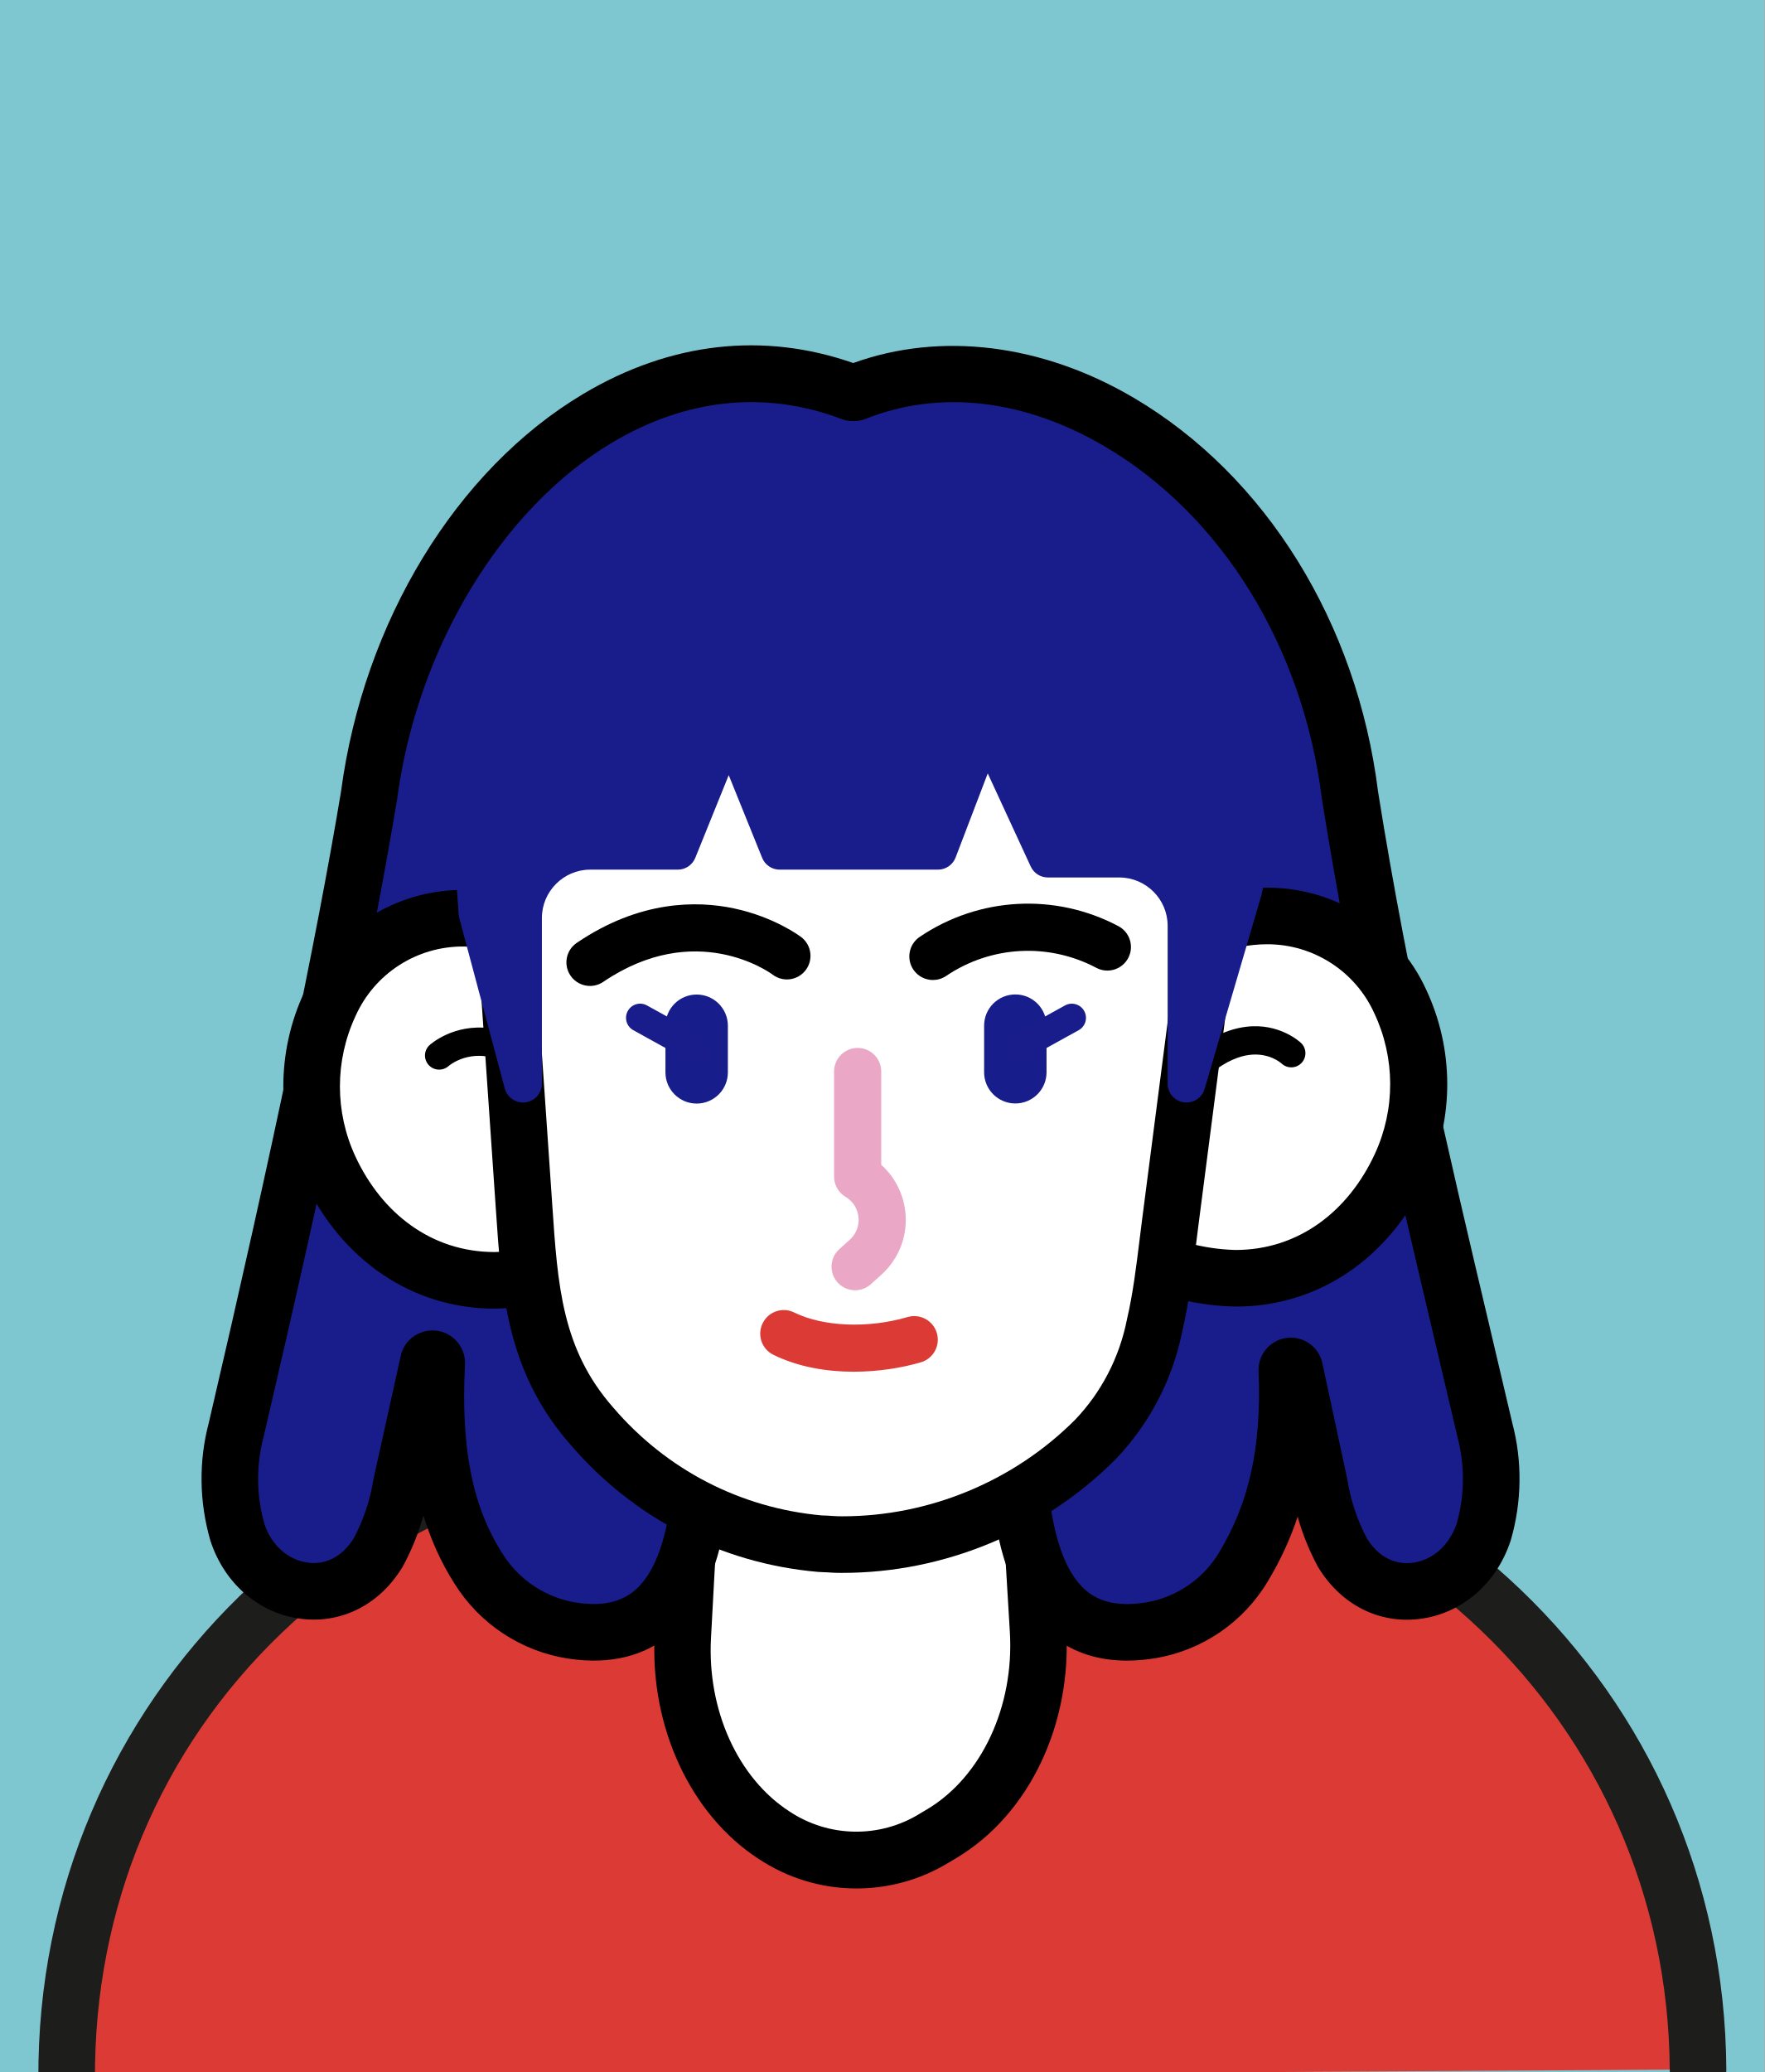
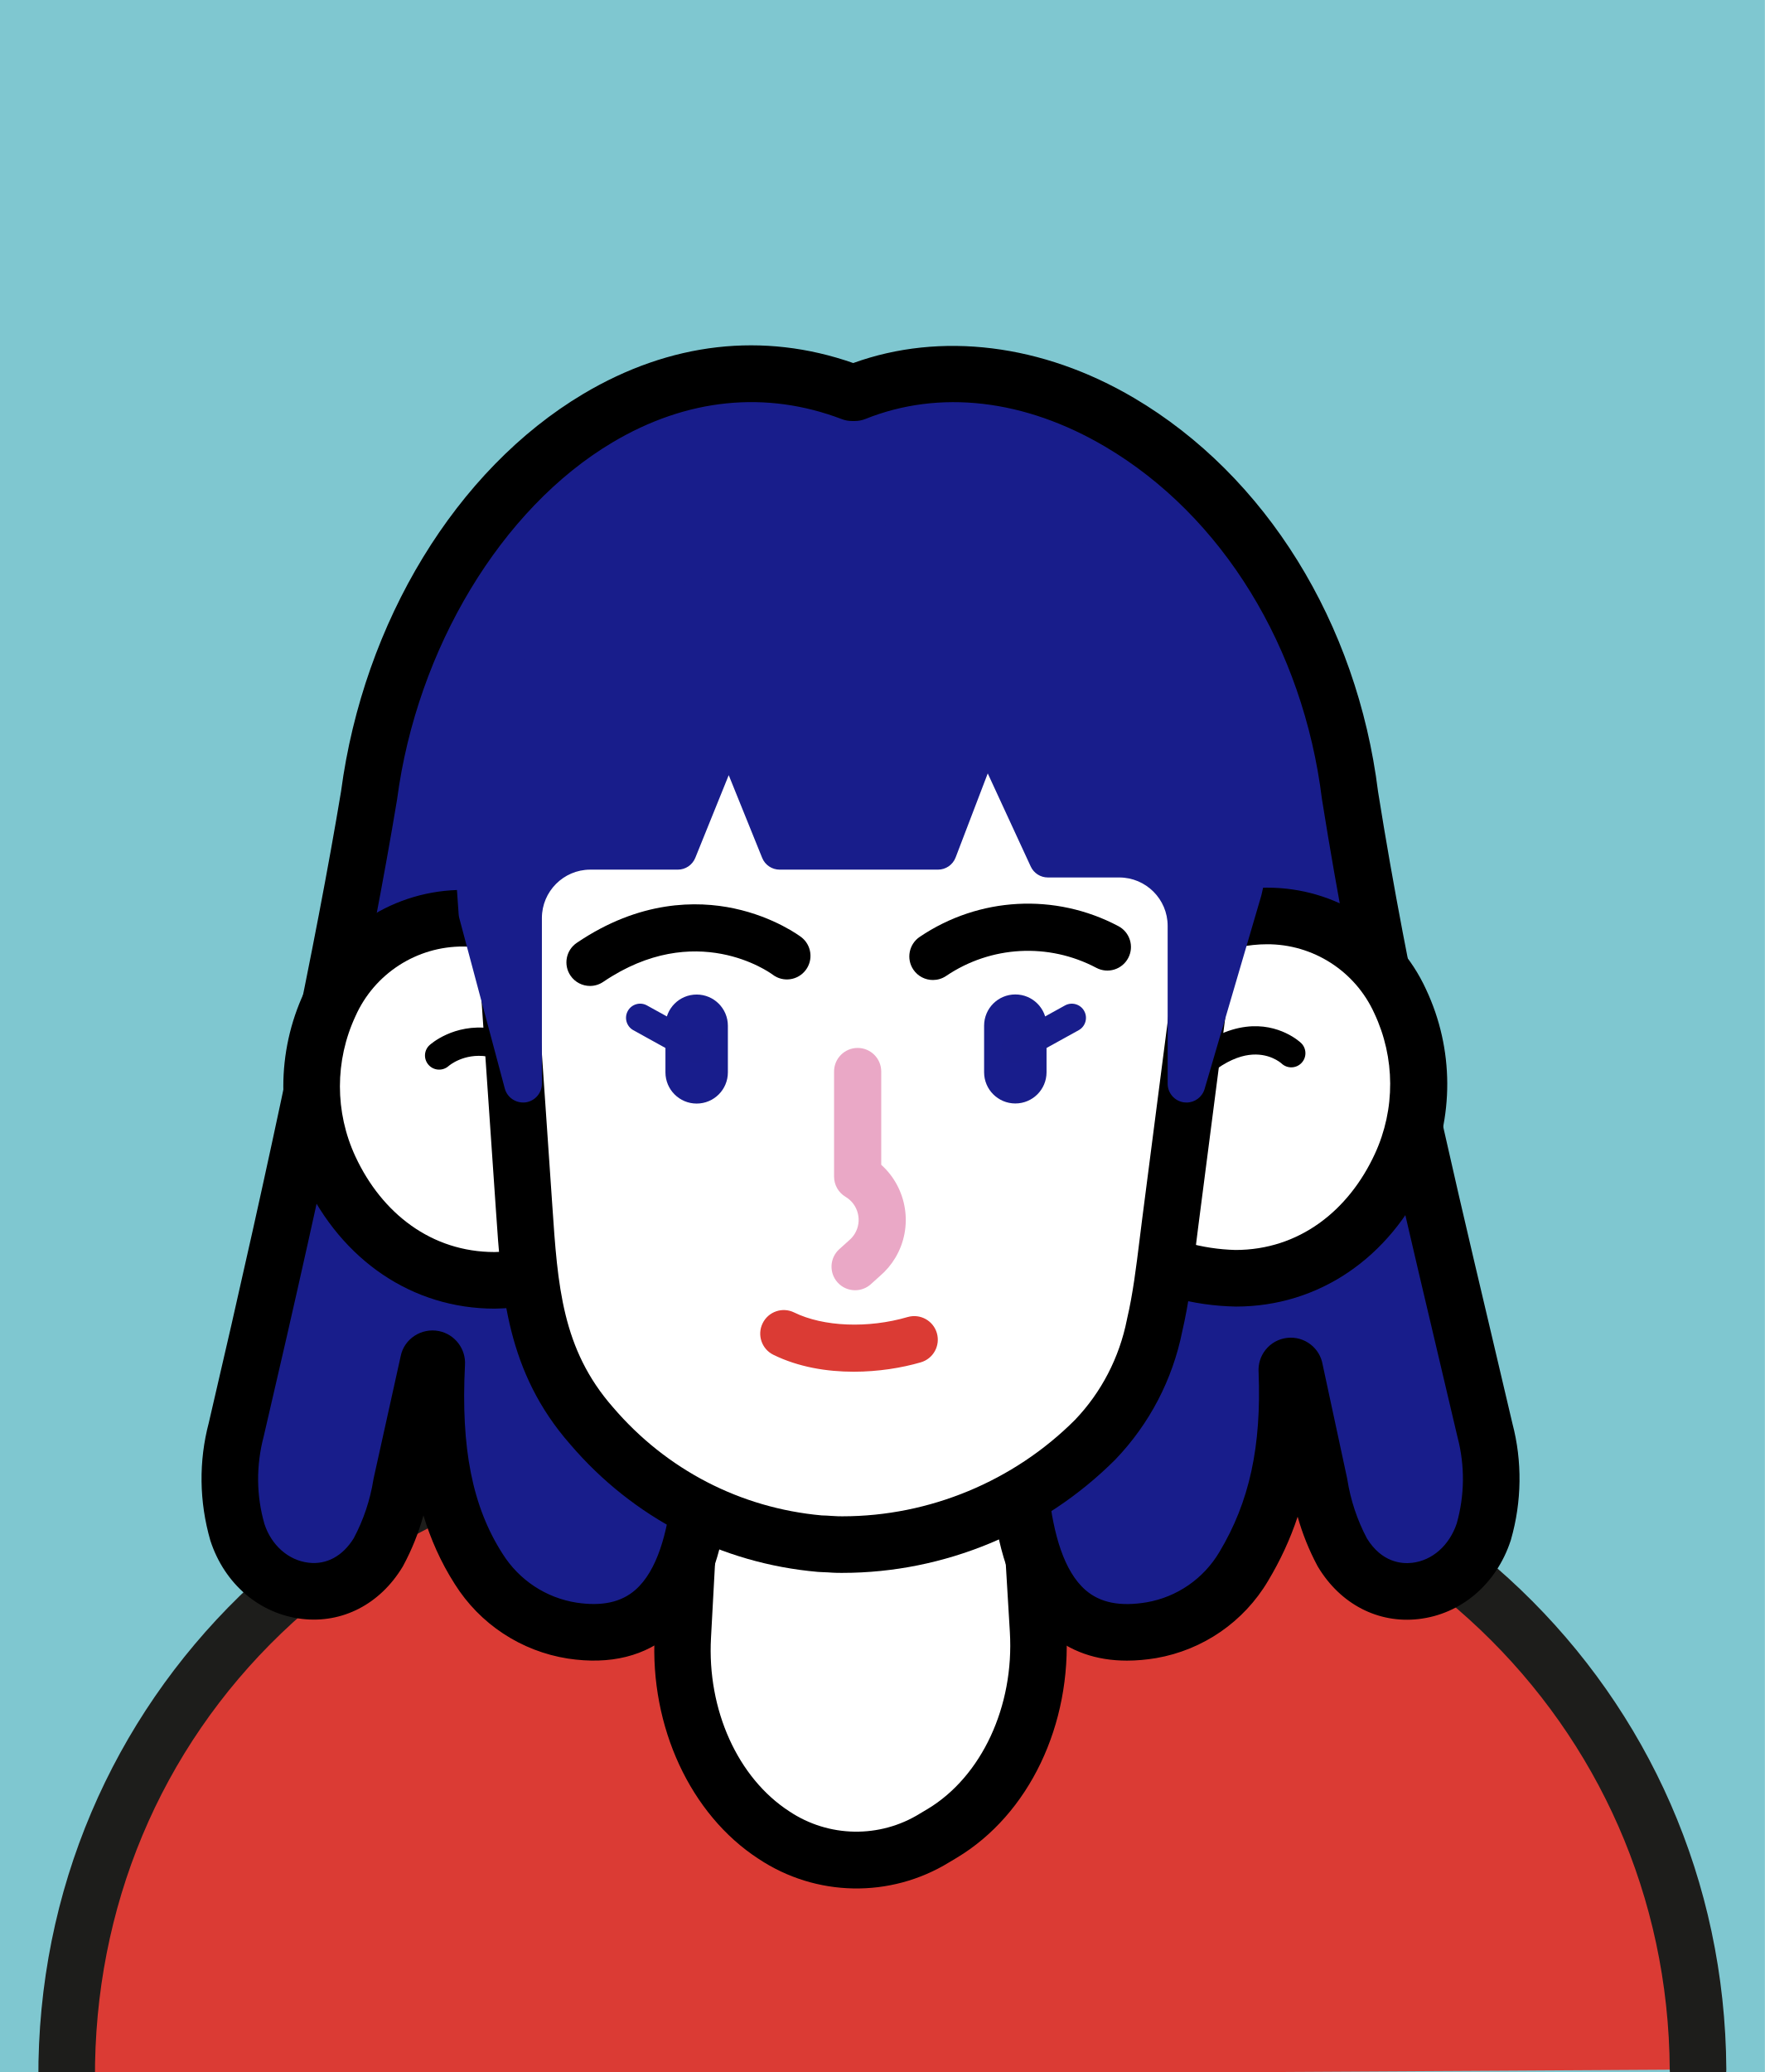
- <svg xmlns="http://www.w3.org/2000/svg" xmlns:xlink="http://www.w3.org/1999/xlink" width="92px" height="108px" viewBox="0 0 92 108" version="1.1" style="background: #DB3B34;">
+ <svg xmlns="http://www.w3.org/2000/svg" xmlns:xlink="http://www.w3.org/1999/xlink" width="92px" height="108px" viewBox="0 0 92 108" version="1.1" style="background: #7fc7cf;">
  <defs>
    <rect id="path-1" x="0" y="0" width="92" height="108" />
  </defs>
  <g id="GTX/Avatar/Character/5" stroke="none" stroke-width="1" fill="none" fill-rule="evenodd">
-     <rect fill="#DB3B34" x="0" y="0" width="92" height="108" />
+     <rect fill="#7fc7cf" x="0" y="0" width="92" height="108" />
    <mask id="mask-2" fill="white">
      <use xlink:href="#path-1" />
    </mask>
    <use id="Rectangle" fill="#7FC7D0" xlink:href="#path-1" />
    <g id="Group-57" mask="url(#mask-2)">
      <g transform="translate(2, 18)">
        <path d="M1.475,90.376 C1.363,70.906 17.052,56.372 36.522,56.254 L51.061,56.165 C70.531,56.052 86.407,70.424 86.525,89.869" id="Fill-1" fill="#DB3B34" />
        <path d="M1.476,91.851 C0.665,91.851 0.006,91.196 0,90.385 C-0.114,70.544 15.924,54.904 36.513,54.779 L51.051,54.691 C51.131,54.69 51.21,54.69 51.289,54.69 C71.775,54.69 87.88,70.096 88,89.86 C88.005,90.675 87.349,91.34 86.534,91.345 L86.525,91.345 C85.715,91.345 85.055,90.69 85.05,89.878 C84.94,71.762 70.128,57.64 51.288,57.64 C51.215,57.64 51.143,57.64 51.069,57.641 L36.531,57.729 C27.406,57.784 18.935,61.12 12.676,67.122 C6.353,73.186 2.899,81.442 2.951,90.367 C2.956,91.182 2.299,91.846 1.484,91.851 L1.476,91.851 Z" id="Fill-3" fill="#1D1D1B" />
        <path d="M42.668,78.94 C41.131,78.93 39.63,78.476 38.346,77.632 C35.229,75.611 33.361,71.545 33.597,67.272 L34.255,55.157 C34.378,52.891 36.025,51.111 38.007,51.106 L47.639,51.106 C49.655,51.106 51.272,52.837 51.41,55.133 L52.118,67.007 C52.383,71.432 50.426,75.596 47.132,77.573 L46.729,77.814 C45.502,78.549 44.099,78.938 42.668,78.94" id="Fill-5" fill="#FFFFFF" />
        <path d="M47.644,49.651 L47.644,49.651 L38.012,49.651 C35.249,49.651 32.957,52.05 32.79,55.094 L32.131,67.208 C31.871,72.002 34,76.584 37.54,78.885 C40.534,80.88 44.414,80.953 47.481,79.072 L47.884,78.831 C51.646,76.575 53.883,71.899 53.588,66.913 L52.875,55.039 C52.693,52.006 50.417,49.631 47.644,49.631 L47.644,49.651 Z M47.648,52.556 C48.848,52.556 49.846,53.707 49.935,55.197 L50.648,67.071 C50.879,70.945 49.173,74.593 46.37,76.285 L45.967,76.525 C43.869,77.829 41.201,77.785 39.147,76.412 C36.463,74.672 34.86,71.122 35.067,67.371 L35.725,55.256 C35.809,53.781 36.807,52.601 38.007,52.601 L47.644,52.601 L47.648,52.556 Z" id="Fill-7" fill="#000000" />
        <path d="M17.239,23.469 C15.596,33.367 12.592,46.77 10.311,56.539 C9.851,58.28 9.871,60.113 10.37,61.844 C11.486,65.286 15.744,66.171 17.72,62.916 C18.32,61.802 18.727,60.595 18.925,59.346 C19.417,57.144 19.864,55.094 20.331,52.999 C20.355,52.879 20.472,52.802 20.592,52.826 C20.701,52.848 20.776,52.947 20.769,53.058 C20.582,56.775 20.906,60.581 22.957,63.781 C24.039,65.505 25.814,66.675 27.824,66.992 C36.045,68.236 34.555,56.126 34.634,51.367 C34.693,47.502 34.755,43.639 34.821,39.778 L42.86,33.032 L50.884,39.778 L51.075,51.367 C51.154,56.151 49.645,68.374 58.023,66.972 C60.038,66.622 61.798,65.408 62.841,63.649 C64.808,60.369 65.231,56.957 65.088,53.432 C65.074,53.318 65.156,53.214 65.27,53.201 C65.384,53.187 65.487,53.268 65.501,53.382 L66.784,59.346 C66.982,60.594 67.385,61.801 67.979,62.916 C69.946,66.171 74.218,65.306 75.354,61.844 C75.851,60.113 75.871,58.281 75.413,56.539 C72.734,45.078 70.29,35.432 68.382,23.469 C66.455,7.908 52.968,-1.704 42.565,2.47 L42.417,2.47 C30.691,-2.009 19.092,9.432 17.239,23.469" id="Fill-9" fill="#181D8B" />
        <path d="M42.859,31.557 C43.197,31.557 43.534,31.673 43.809,31.903 L51.833,38.649 C52.16,38.924 52.352,39.327 52.359,39.754 L52.55,51.342 C52.561,51.989 52.544,52.764 52.526,53.583 C52.448,57.073 52.32,62.913 54.597,64.884 C55.356,65.542 56.396,65.75 57.779,65.518 C59.363,65.243 60.748,64.287 61.572,62.896 C63.139,60.285 63.768,57.394 63.615,53.522 C63.587,53.104 63.712,52.697 63.973,52.365 C64.251,52.012 64.65,51.789 65.097,51.736 C65.542,51.683 65.984,51.808 66.336,52.085 C66.663,52.342 66.879,52.704 66.951,53.11 L68.226,59.036 C68.232,59.063 68.237,59.089 68.241,59.116 C68.411,60.191 68.754,61.224 69.262,62.186 C70.035,63.439 71.069,63.523 71.615,63.46 C72.668,63.341 73.559,62.556 73.944,61.41 C74.36,59.943 74.375,58.388 73.987,56.914 C73.573,55.147 73.174,53.459 72.782,51.799 C70.608,42.601 68.554,33.912 66.926,23.702 C66.923,23.684 66.921,23.667 66.918,23.651 C65.939,15.746 61.716,8.879 55.62,5.283 C51.416,2.803 46.975,2.291 43.114,3.839 C42.939,3.909 42.753,3.945 42.565,3.945 L42.417,3.945 C42.237,3.945 42.059,3.912 41.891,3.848 C37.933,2.337 33.791,2.758 29.913,5.07 C24.139,8.509 19.738,15.808 18.702,23.663 C18.699,23.679 18.697,23.695 18.694,23.711 C17.393,31.551 15.056,42.708 11.747,56.874 C11.345,58.399 11.362,59.962 11.787,61.436 C12.146,62.54 13.033,63.331 14.087,63.454 C15.024,63.565 15.863,63.112 16.44,62.182 C16.952,61.222 17.297,60.191 17.468,59.115 C17.473,59.085 17.479,59.055 17.486,59.025 C17.743,57.869 17.99,56.754 18.233,55.653 C18.452,54.658 18.67,53.673 18.891,52.678 C19.073,51.788 19.968,51.196 20.887,51.381 C21.717,51.55 22.299,52.315 22.241,53.16 C22.023,57.492 22.627,60.531 24.199,62.985 C25.062,64.36 26.464,65.285 28.054,65.535 C29.38,65.736 30.389,65.518 31.129,64.867 C33.387,62.881 33.259,57.06 33.184,53.583 C33.166,52.763 33.148,51.989 33.159,51.342 C33.218,47.479 33.28,43.615 33.346,39.753 C33.353,39.326 33.546,38.923 33.873,38.648 L41.911,31.902 C42.185,31.673 42.523,31.557 42.859,31.557 L42.859,31.557 Z M56.751,68.558 C55.144,68.558 53.776,68.075 52.667,67.115 C49.34,64.235 49.476,58.041 49.577,53.518 C49.595,52.693 49.611,51.981 49.6,51.391 L49.42,40.475 L42.858,34.959 L36.284,40.476 C36.223,44.112 36.164,47.75 36.109,51.389 C36.099,51.981 36.115,52.693 36.133,53.518 C36.232,58.021 36.366,64.189 33.077,67.082 C31.663,68.326 29.824,68.787 27.603,68.45 C25.163,68.066 23.017,66.65 21.708,64.565 C20.972,63.416 20.446,62.205 20.075,60.989 C19.823,61.899 19.47,62.778 19.019,63.615 C19.007,63.637 18.995,63.66 18.981,63.681 C17.805,65.619 15.848,66.627 13.746,66.384 C11.532,66.126 9.701,64.561 8.967,62.3 C8.38,60.267 8.357,58.161 8.885,56.162 C12.165,42.114 14.488,31.027 15.78,23.252 C16.954,14.412 21.789,6.476 28.403,2.535 C32.936,-0.165 37.794,-0.718 42.482,0.923 C47.04,-0.726 52.345,-0.074 57.119,2.742 C63.991,6.797 68.746,14.466 69.843,23.262 C71.454,33.354 73.493,41.985 75.653,51.121 C76.045,52.783 76.445,54.473 76.849,56.203 C77.365,58.161 77.341,60.266 76.772,62.251 C76.767,62.269 76.762,62.286 76.756,62.304 C76.011,64.573 74.169,66.139 71.949,66.392 C69.844,66.63 67.888,65.617 66.717,63.679 C66.703,63.656 66.689,63.633 66.677,63.609 C66.243,62.794 65.9,61.939 65.651,61.056 C65.263,62.227 64.751,63.333 64.106,64.407 C62.845,66.535 60.718,68.002 58.275,68.426 C57.746,68.514 57.238,68.558 56.751,68.558 L56.751,68.558 Z" id="Fill-11" fill="#000000" />
        <path d="M23.798,48.736 C20.115,48.736 16.914,46.558 15.203,42.91 C13.942,40.196 13.942,37.064 15.203,34.35 C16.439,31.612 19.166,29.855 22.17,29.861 C24.628,29.861 27.161,30.918 29.688,33.008 C30.026,33.282 30.226,33.693 30.233,34.129 L30.233,45.855 C30.235,46.395 29.94,46.893 29.466,47.153 C27.74,48.148 25.79,48.692 23.798,48.736" id="Fill-13" fill="#FFFFFF" />
        <path d="M22.16,28.386 L22.16,28.386 C18.58,28.374 15.328,30.467 13.856,33.73 C12.408,36.836 12.408,40.424 13.856,43.529 C15.823,47.714 19.52,50.211 23.788,50.211 C26.033,50.172 28.232,49.565 30.179,48.446 C31.126,47.926 31.712,46.93 31.709,45.85 L31.709,34.129 C31.706,33.251 31.313,32.421 30.637,31.862 C27.834,29.546 24.992,28.376 22.18,28.376 L22.16,28.386 Z M22.16,31.336 C24.068,31.336 26.3,32.162 28.758,34.129 L28.758,45.855 C27.247,46.737 25.537,47.22 23.788,47.261 C20.498,47.261 17.912,45.25 16.531,42.285 C15.451,39.966 15.451,37.289 16.531,34.969 C17.519,32.748 19.728,31.321 22.16,31.336 L22.16,31.336 Z" id="Fill-15" fill="#000000" />
        <path d="M20.892,37.02 C20.892,37.02 24.333,33.863 28.68,40.742" id="Fill-17" fill="#FFFFFF" />
        <path d="M28.68,41.479 C28.436,41.479 28.197,41.358 28.056,41.136 C26.511,38.689 24.897,37.282 23.388,37.065 C22.177,36.886 21.417,37.54 21.384,37.568 C21.081,37.835 20.616,37.81 20.346,37.509 C20.076,37.209 20.095,36.749 20.394,36.476 C20.444,36.43 21.653,35.345 23.551,35.597 C25.544,35.863 27.48,37.461 29.304,40.348 C29.521,40.692 29.418,41.147 29.074,41.366 C28.952,41.442 28.815,41.479 28.68,41.479" id="Fill-19" fill="#000000" />
        <path d="M62.408,48.628 C60.433,48.585 58.5,48.049 56.784,47.069 C56.307,46.813 56.009,46.317 56.007,45.776 L55.977,34.065 C55.977,33.626 56.171,33.21 56.508,32.929 C59.041,30.815 61.578,29.743 64.051,29.743 C67.039,29.738 69.755,31.48 70.998,34.197 C72.272,36.904 72.285,40.036 71.032,42.753 C69.341,46.43 66.116,48.628 62.423,48.628 L62.408,48.628 Z" id="Fill-21" fill="#FFFFFF" />
        <path d="M64.06,28.268 C61.233,28.268 58.377,29.453 55.569,31.798 C54.897,32.361 54.51,33.193 54.512,34.07 L54.542,45.781 C54.545,46.862 55.14,47.854 56.09,48.367 C58.027,49.467 60.207,50.063 62.433,50.103 C66.725,50.103 70.442,47.586 72.384,43.372 C73.82,40.259 73.805,36.67 72.345,33.568 C70.859,30.332 67.622,28.261 64.06,28.268 Z M64.036,31.218 C66.455,31.204 68.656,32.617 69.651,34.822 C70.74,37.137 70.751,39.814 69.68,42.138 C68.304,45.122 65.713,47.153 62.408,47.153 C60.68,47.107 58.991,46.633 57.492,45.771 L57.462,34.065 C59.921,32.029 62.148,31.218 64.06,31.218 L64.036,31.218 Z" id="Fill-23" fill="#000000" />
        <path d="M65.319,36.897 C65.319,36.897 62.163,33.853 57.851,40.751" id="Fill-25" fill="#FFFFFF" />
        <path d="M57.85,41.489 C57.716,41.489 57.581,41.453 57.46,41.376 C57.115,41.161 57.009,40.706 57.225,40.36 C59.083,37.389 61.013,35.76 62.96,35.52 C64.701,35.303 65.786,36.322 65.831,36.366 C66.124,36.648 66.133,37.115 65.85,37.408 C65.568,37.701 65.106,37.709 64.813,37.434 C64.776,37.4 64.147,36.846 63.105,36.989 C62.091,37.128 60.465,37.96 58.476,41.142 C58.336,41.366 58.096,41.489 57.85,41.489" id="Fill-27" fill="#000000" />
        <path d="M58.195,51.077 C58.593,49.375 58.77,47.576 59.011,45.712 L61.656,25.249 C62.076,22.069 60.688,18.921 58.057,17.087 C52.546,13.277 42.019,8.729 29.049,16.301 C25.687,18.275 23.737,21.985 24.014,25.873 L24.481,32.654 L25.282,44.336 C25.592,48.854 25.72,52.763 28.852,56.328 C31.866,59.856 36.146,62.06 40.77,62.464 C41.07,62.464 41.375,62.503 41.675,62.508 C46.699,62.575 51.537,60.607 55.087,57.05 C56.672,55.396 57.749,53.323 58.195,51.077" id="Fill-29" fill="#FFFFFF" />
        <path d="M40.841,60.989 C41.012,60.992 41.183,61.002 41.354,61.015 C41.469,61.023 41.584,61.031 41.698,61.033 C41.774,61.034 41.849,61.035 41.924,61.035 C46.441,61.035 50.848,59.21 54.044,56.008 C55.414,54.577 56.357,52.764 56.749,50.789 C56.751,50.773 56.755,50.756 56.759,50.74 C57.062,49.445 57.232,48.066 57.412,46.607 C57.457,46.248 57.501,45.886 57.548,45.523 L60.193,25.06 C60.543,22.412 59.401,19.822 57.214,18.297 C51.231,14.161 41.611,10.675 29.792,17.575 C26.898,19.275 25.246,22.416 25.485,25.768 L26.794,44.835 C27.076,49.019 27.297,52.323 29.96,55.355 C32.741,58.609 36.599,60.604 40.841,60.989 M41.92,63.984 C41.831,63.984 41.743,63.984 41.655,63.983 C41.485,63.98 41.318,63.969 41.15,63.957 C40.981,63.946 40.81,63.948 40.642,63.933 C35.602,63.493 31.017,61.132 27.73,57.286 C24.421,53.519 24.144,49.397 23.851,45.032 L22.542,25.975 C22.223,21.5 24.43,17.304 28.301,15.029 C42.157,6.94 53.417,12.086 58.896,15.874 C61.996,18.036 63.612,21.701 63.119,25.442 L60.474,45.901 C60.428,46.26 60.384,46.616 60.34,46.968 C60.151,48.5 59.972,49.948 59.637,51.388 C59.133,53.906 57.929,56.216 56.153,58.07 C52.385,61.845 47.218,63.984 41.92,63.984" id="Fill-31" fill="#000000" />
        <path d="M45.662,51.829 C43.538,52.448 40.849,52.488 38.862,51.514" id="Fill-33" fill="#FFFFFF" />
        <path d="M42.507,53.499 C41.098,53.499 39.623,53.256 38.322,52.618 C37.712,52.32 37.46,51.583 37.759,50.974 C38.058,50.363 38.794,50.111 39.403,50.411 C40.929,51.158 43.252,51.252 45.318,50.649 C45.971,50.46 46.652,50.833 46.842,51.484 C47.032,52.137 46.658,52.819 46.006,53.009 C45.013,53.299 43.787,53.499 42.507,53.499" id="Fill-35" fill="#DB3B34" />
        <path d="M28.76,33.391 C28.366,33.391 27.979,33.202 27.742,32.852 C27.36,32.29 27.507,31.526 28.069,31.145 C31.351,28.918 34.341,28.94 36.269,29.35 C38.373,29.797 39.712,30.801 39.769,30.844 C40.308,31.254 40.414,32.026 40.003,32.566 C39.594,33.105 38.826,33.212 38.286,32.805 C38.112,32.675 34.261,29.915 29.448,33.179 C29.237,33.322 28.997,33.391 28.76,33.391" id="Fill-37" fill="#000000" />
        <path d="M46.636,33.081 C46.242,33.081 45.855,32.892 45.617,32.541 C45.237,31.979 45.385,31.214 45.947,30.834 C49.039,28.744 53.008,28.529 56.306,30.274 C56.906,30.592 57.136,31.335 56.818,31.935 C56.5,32.536 55.757,32.764 55.157,32.447 C52.662,31.128 49.661,31.29 47.324,32.871 C47.113,33.013 46.873,33.081 46.636,33.081" id="Fill-39" fill="#000000" />
        <path d="M22.893,29.595 L22.893,29.595 L25.268,38.485 L25.268,29.851 C25.268,27.921 26.828,26.354 28.758,26.345 L33.336,26.345 L35.991,19.782 L38.646,26.345 L46.901,26.345 L49.409,19.782 L52.629,26.754 L56.351,26.754 C58.287,26.754 59.857,28.323 59.857,30.259 L59.857,38.485 L62.807,28.425 L64.036,22.973 L60.476,13.056 L43.199,8.095 L25.395,14.324 L22.219,20.047 L22.893,29.595 Z" id="Fill-41" fill="#181D8B" />
        <path d="M53.258,25.77 L56.351,25.77 C58.826,25.77 60.84,27.784 60.84,30.259 L60.84,31.638 L61.854,28.178 L63.014,23.036 L59.721,13.861 L43.229,9.126 L26.074,15.128 L23.221,20.269 L23.867,29.433 L24.284,30.993 L24.284,29.851 C24.284,27.386 26.289,25.372 28.754,25.362 L32.673,25.362 L35.079,19.413 C35.23,19.041 35.59,18.798 35.991,18.798 C36.392,18.798 36.753,19.041 36.903,19.413 L39.309,25.362 L46.224,25.362 L48.49,19.431 C48.631,19.061 48.98,18.813 49.376,18.799 C49.763,18.778 50.136,19.01 50.301,19.369 L53.258,25.77 Z M59.858,39.468 C59.811,39.468 59.764,39.465 59.717,39.458 C59.233,39.389 58.874,38.974 58.874,38.485 L58.874,30.259 C58.874,28.868 57.742,27.737 56.351,27.737 L52.629,27.737 C52.245,27.737 51.897,27.514 51.736,27.166 L49.495,22.313 L47.819,26.697 C47.674,27.077 47.308,27.329 46.901,27.329 L38.646,27.329 C38.245,27.329 37.884,27.086 37.734,26.714 L35.991,22.404 L34.248,26.714 C34.097,27.086 33.737,27.329 33.336,27.329 L28.759,27.329 C27.378,27.335 26.251,28.466 26.251,29.851 L26.251,38.485 C26.251,38.978 25.885,39.396 25.396,39.46 C24.908,39.518 24.444,39.216 24.317,38.739 L21.943,29.849 C21.927,29.789 21.917,29.727 21.912,29.665 L21.239,20.116 C21.225,19.926 21.268,19.737 21.359,19.57 L24.536,13.847 C24.653,13.636 24.843,13.475 25.071,13.396 L42.875,7.166 C43.066,7.099 43.274,7.093 43.47,7.15 L60.747,12.111 C61.052,12.198 61.295,12.425 61.402,12.723 L64.962,22.64 C65.025,22.816 65.036,23.007 64.995,23.188 L63.766,28.642 C63.761,28.662 63.756,28.682 63.75,28.702 L60.8,38.762 C60.676,39.185 60.288,39.468 59.858,39.468 L59.858,39.468 Z" id="Fill-43" fill="#181D8B" />
        <path d="M42.712,37.851 L42.712,43.328 C43.958,44.07 44.365,45.682 43.623,46.927 C43.476,47.174 43.289,47.394 43.071,47.581 L42.579,48.023" id="Fill-45" fill="#FFFFFF" />
        <path d="M42.58,49.252 C42.243,49.252 41.908,49.115 41.666,48.845 C41.211,48.341 41.253,47.563 41.757,47.11 L42.249,46.667 C42.389,46.547 42.488,46.43 42.567,46.298 C42.758,45.978 42.813,45.602 42.721,45.241 C42.63,44.879 42.403,44.575 42.083,44.384 C41.71,44.162 41.483,43.761 41.483,43.328 L41.483,37.851 C41.483,37.172 42.033,36.622 42.712,36.622 C43.391,36.622 43.942,37.172 43.942,37.851 L43.942,42.713 C45.286,43.918 45.637,45.949 44.679,47.557 C44.462,47.92 44.189,48.242 43.868,48.516 L43.401,48.937 C43.166,49.148 42.873,49.252 42.58,49.252" id="Fill-47" fill="#EAA8C6" />
        <path d="M34.319,33.839 L34.319,33.839 C35.218,33.839 35.947,34.567 35.947,35.466 L35.947,37.895 C35.947,38.794 35.218,39.522 34.319,39.522 L34.319,39.522 C33.421,39.522 32.692,38.794 32.692,37.895 L32.692,35.466 C32.692,34.567 33.421,33.839 34.319,33.839" id="Fill-49" fill="#181D8C" />
        <path d="M34.319,37.418 C34.198,37.418 34.075,37.389 33.962,37.326 L31.018,35.698 C30.662,35.502 30.532,35.052 30.729,34.696 C30.926,34.339 31.376,34.209 31.731,34.408 L34.676,36.035 C35.032,36.232 35.162,36.681 34.964,37.038 C34.83,37.281 34.578,37.418 34.319,37.418" id="Fill-51" fill="#181D8B" />
        <path d="M50.933,39.517 L50.933,39.517 C50.034,39.517 49.305,38.789 49.305,37.89 L49.305,35.461 C49.305,34.562 50.034,33.834 50.933,33.834 L50.933,33.834 C51.832,33.834 52.56,34.562 52.56,35.461 L52.56,37.89 C52.56,38.789 51.832,39.517 50.933,39.517" id="Fill-53" fill="#181D8C" />
        <path d="M50.933,37.418 C50.674,37.418 50.422,37.281 50.288,37.038 C50.09,36.681 50.22,36.232 50.576,36.035 L53.521,34.408 C53.876,34.211 54.326,34.339 54.523,34.696 C54.721,35.053 54.591,35.502 54.235,35.698 L51.29,37.326 C51.177,37.388 51.054,37.418 50.933,37.418" id="Fill-55" fill="#181D8B" />
      </g>
    </g>
  </g>
</svg>
